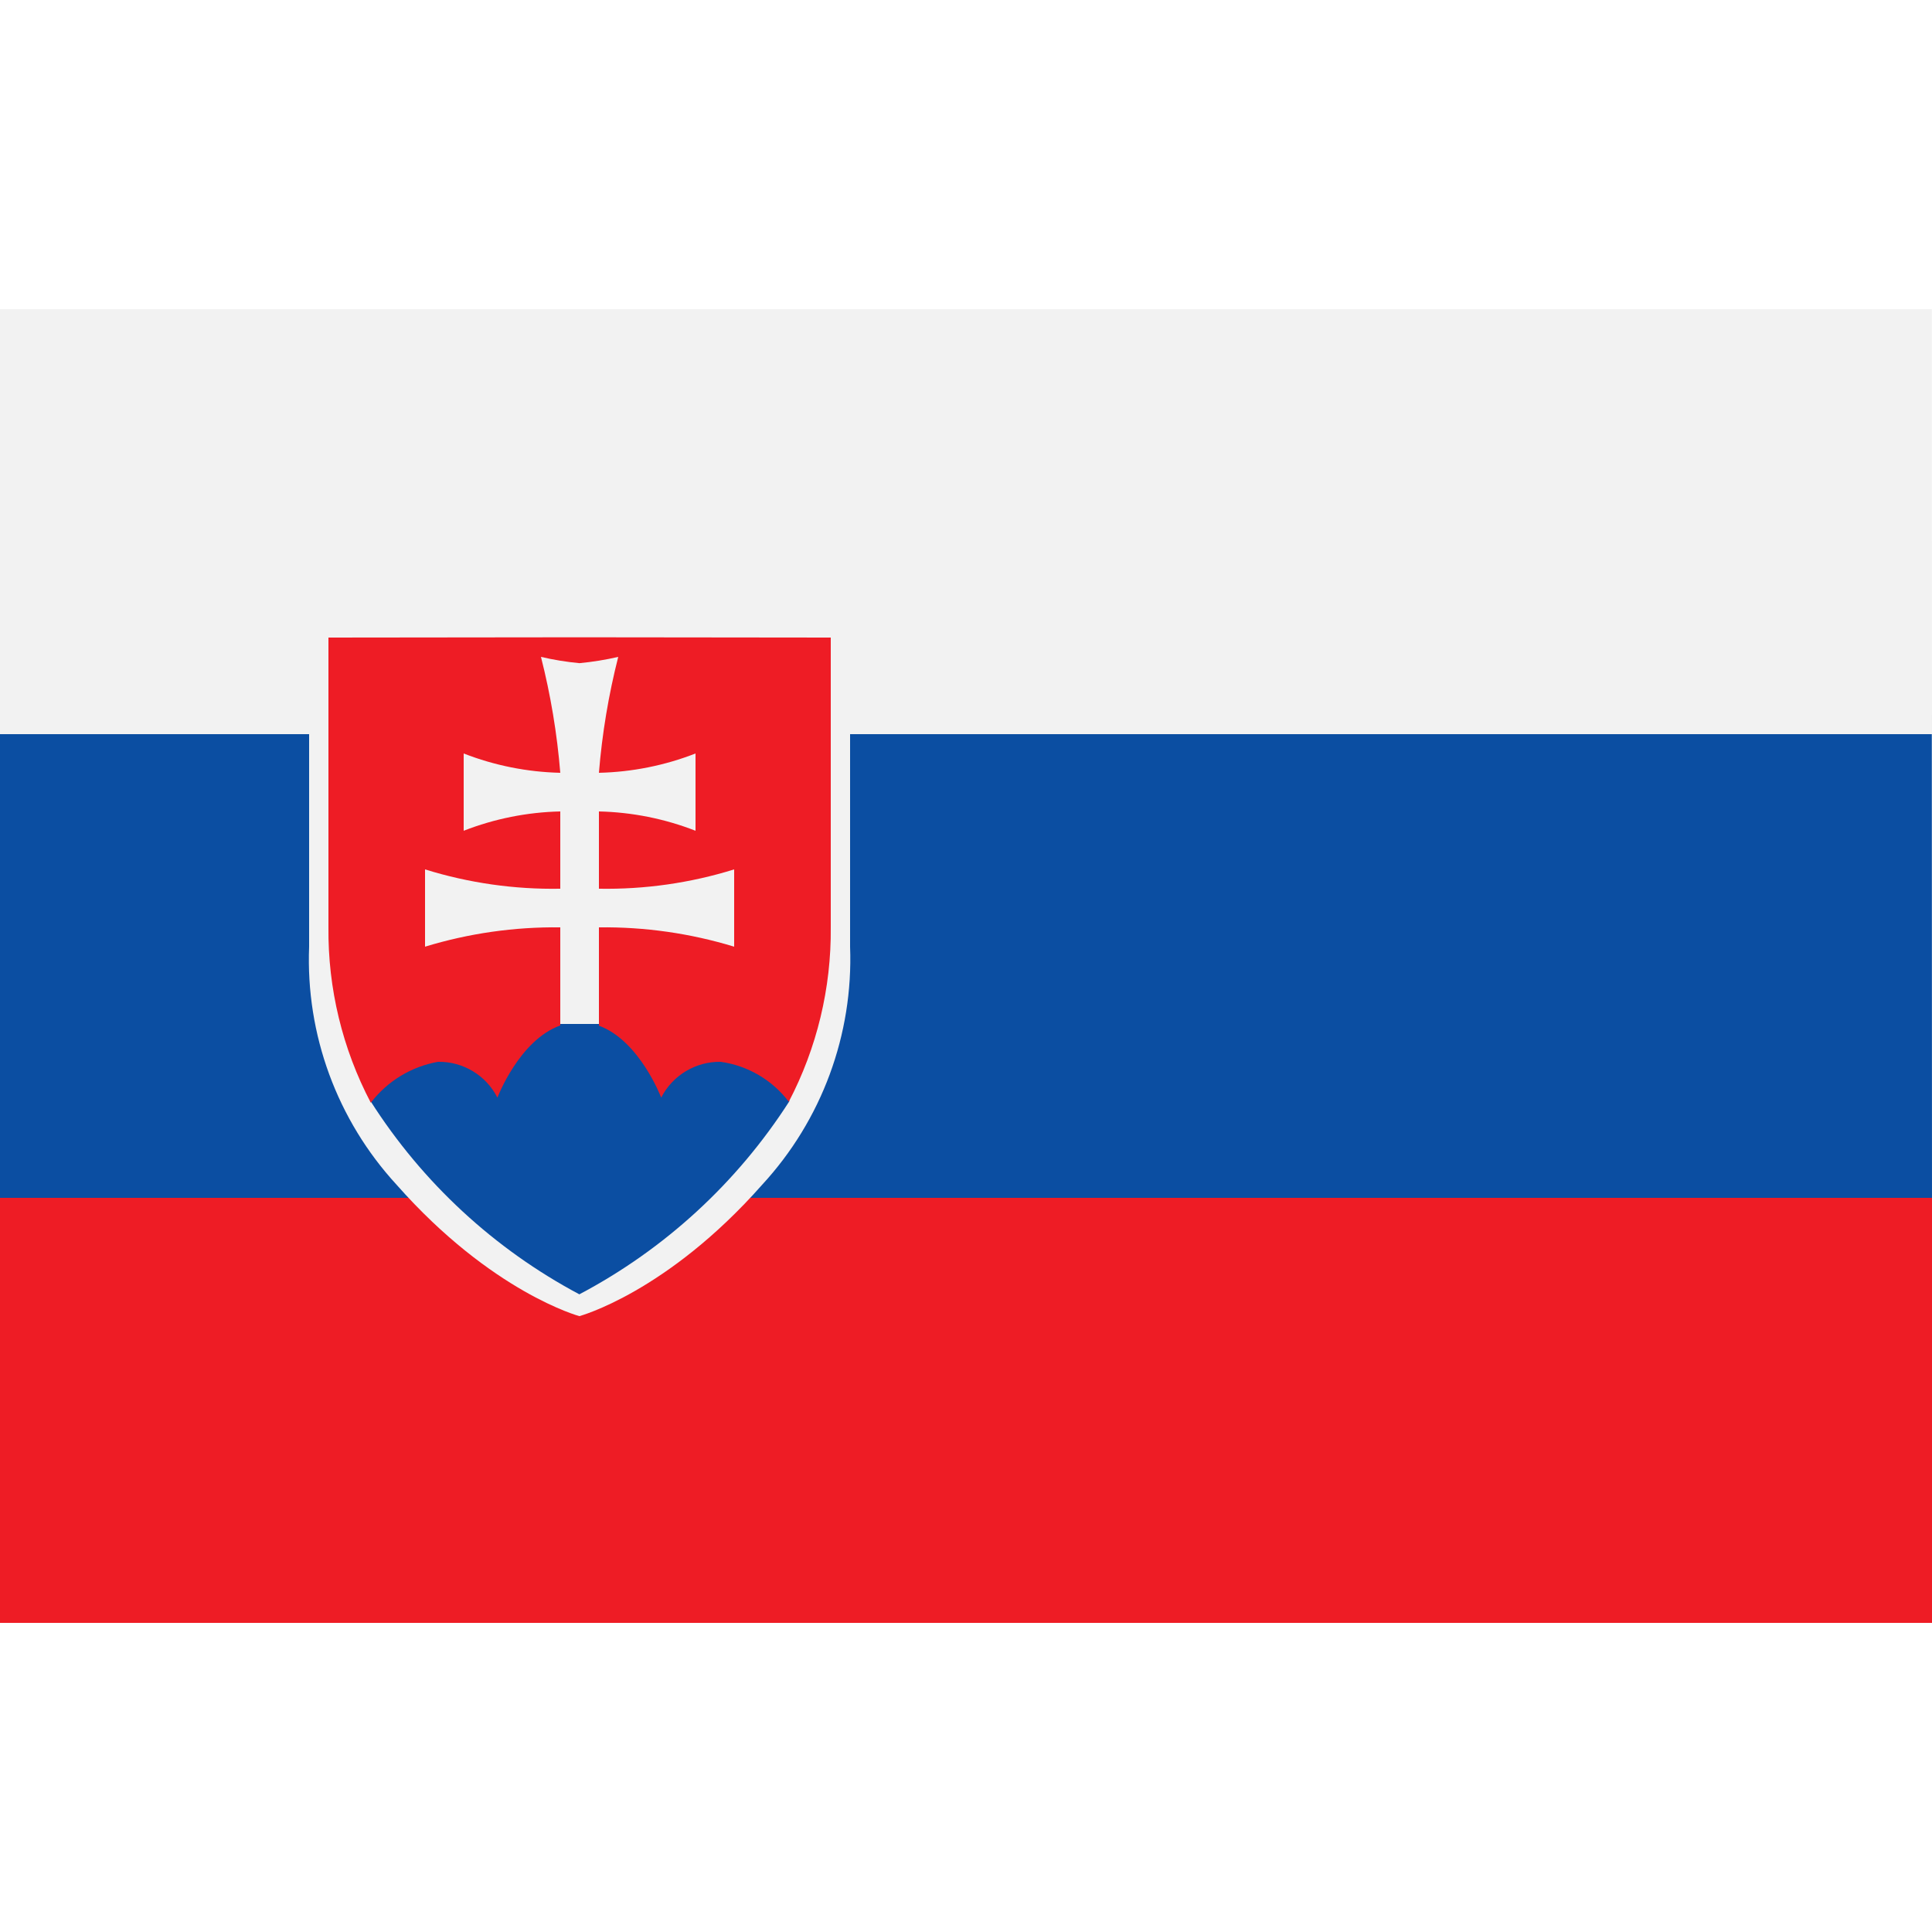
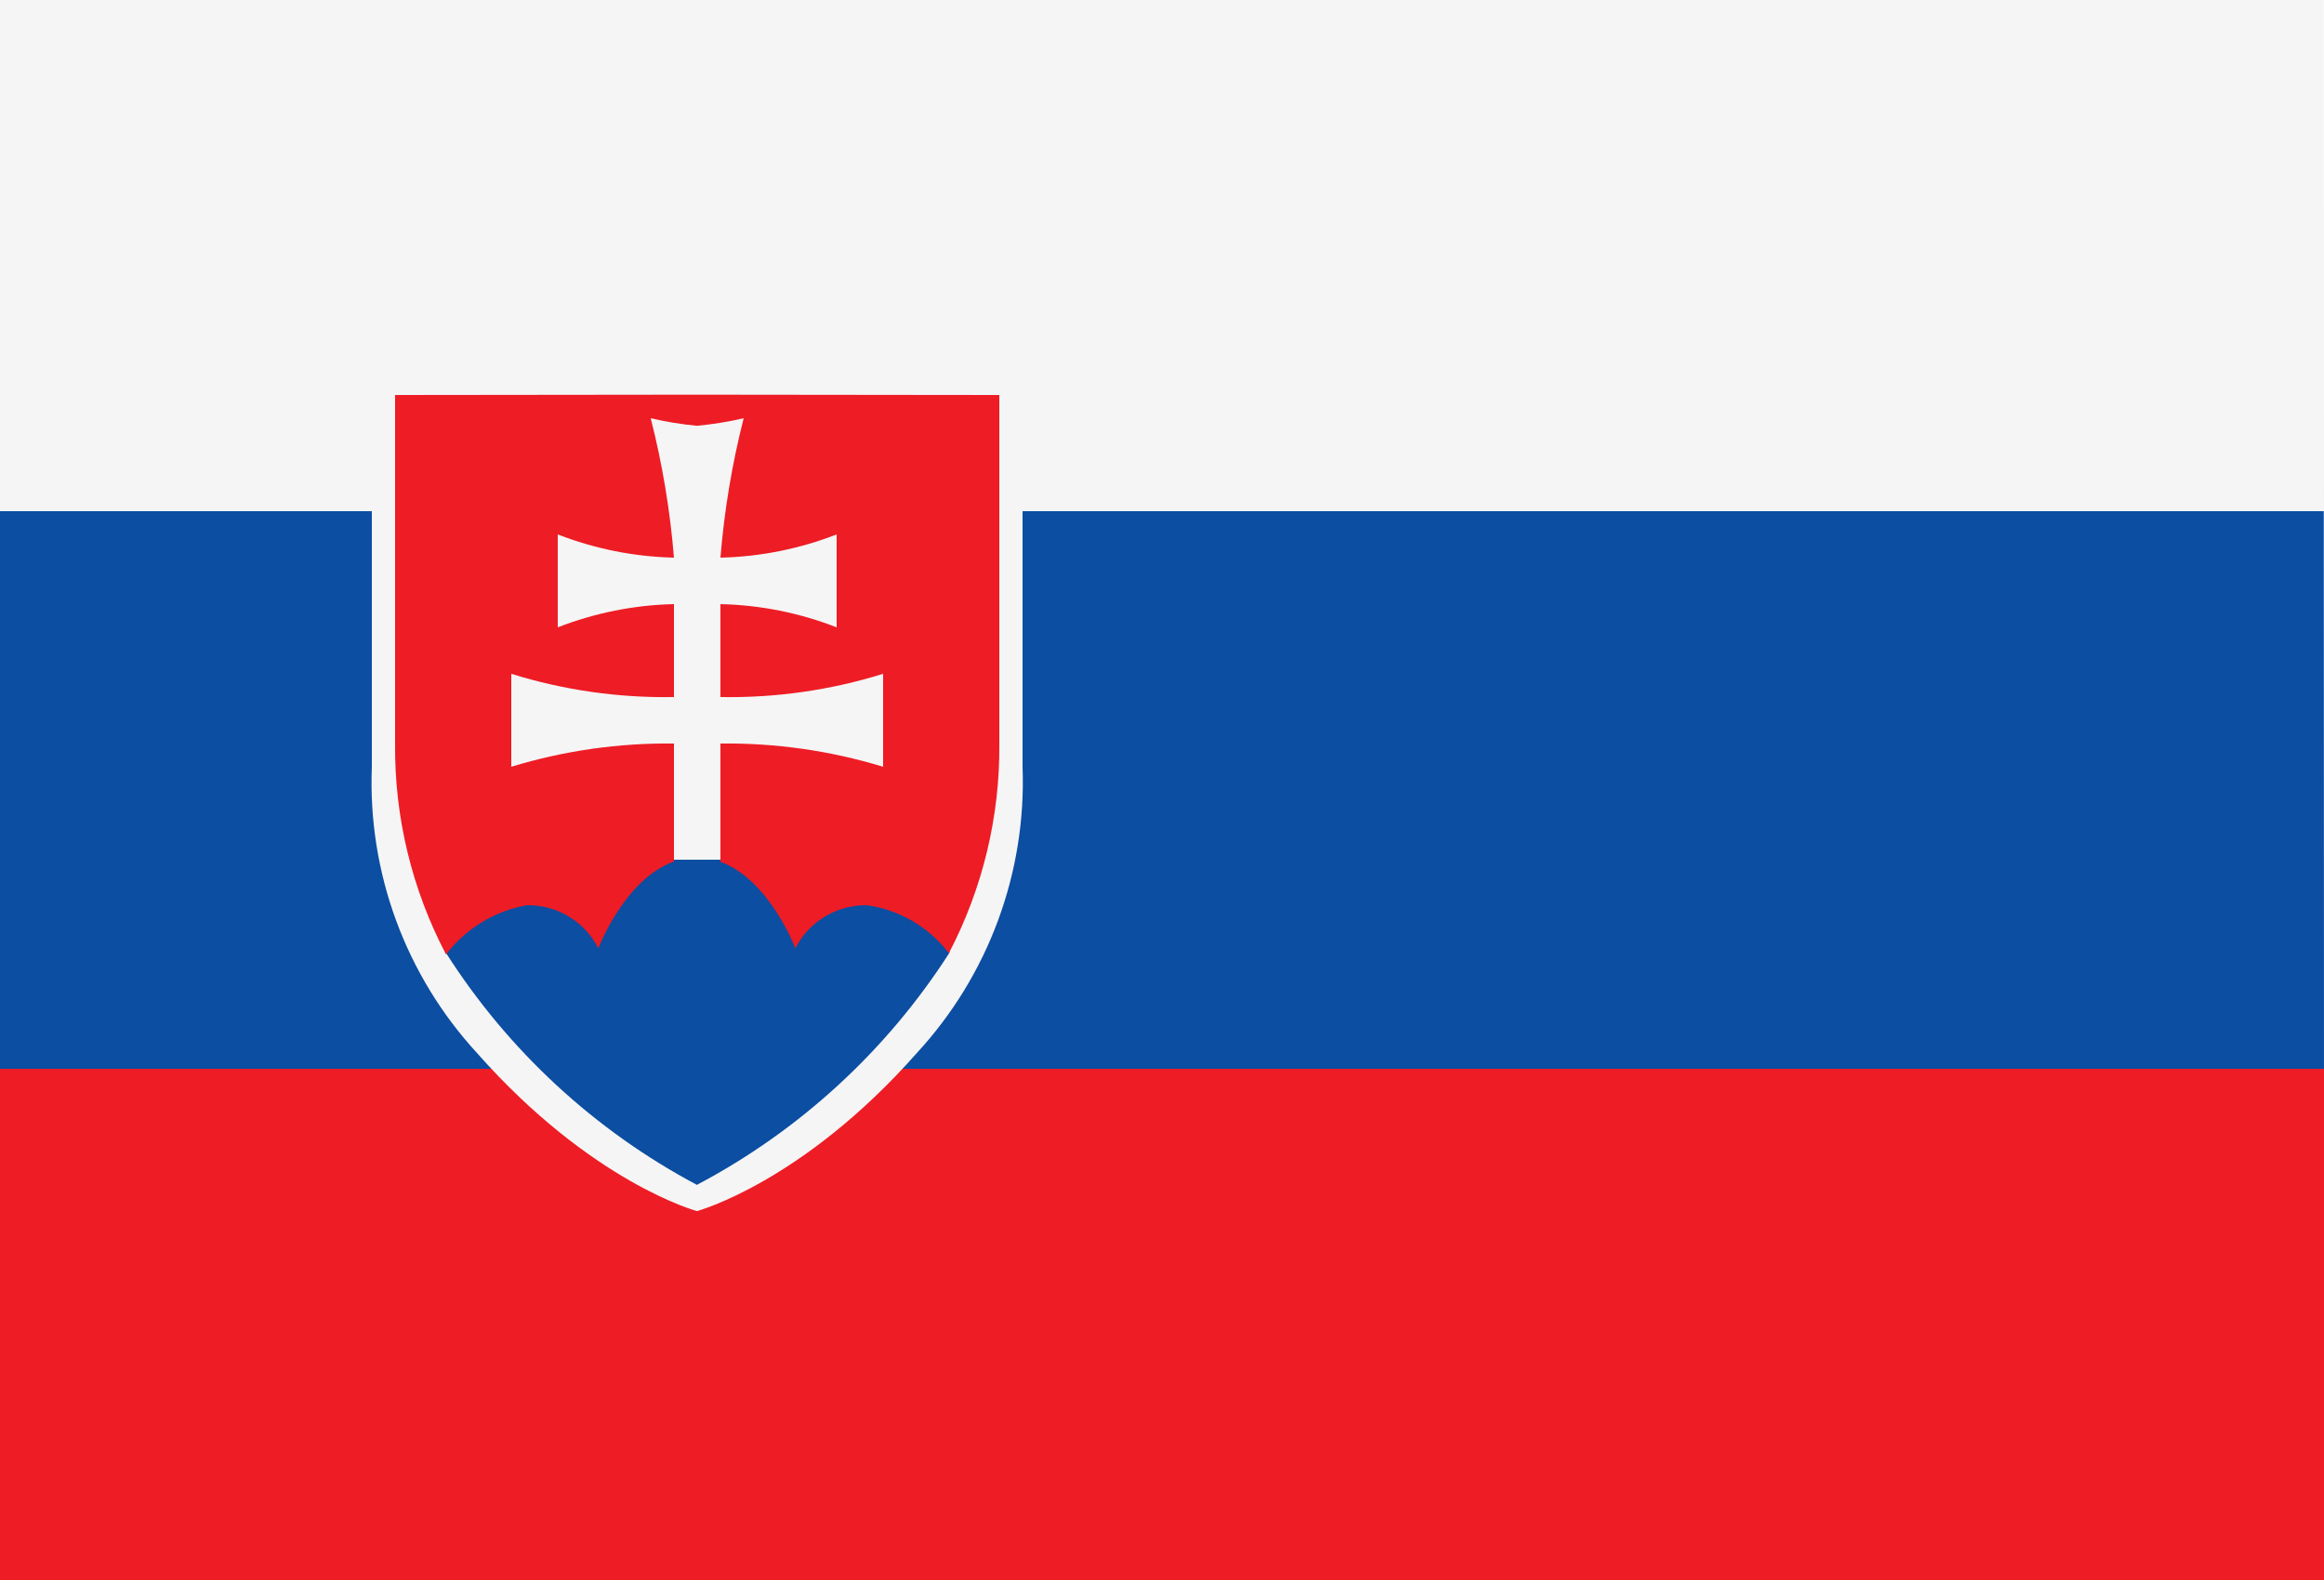
- <svg xmlns="http://www.w3.org/2000/svg" id="country_slovakia" width="100" height="100" viewBox="0 0 100 100">
+ <svg xmlns="http://www.w3.org/2000/svg" id="country_slovakia" width="100" height="68" viewBox="0 0 100 68">
  <defs>
    <style>
      .cls-1 {
        fill: #0b4ea2;
      }

      .cls-1, .cls-3, .cls-4 {
        fill-rule: evenodd;
      }

      .cls-2, .cls-4 {
        fill: #ee1c25;
      }

      .cls-3 {
-         fill: #f2f2f2;
+         fill: #f5f5f5;
      }
    </style>
  </defs>
-   <path class="cls-1" d="M0,37H99.99L100,63H0V37Z" />
-   <rect class="cls-2" y="62" width="100" height="22" />
-   <path class="cls-3" d="M44,38V49a17.22,17.22,0,0,1-4.552,12.323c-4.932,5.585-9.46,6.8-9.46,6.8s-4.528-1.217-9.46-6.8A17.2,17.2,0,0,1,16,49V38H0V16H99.99L100,38H44Z" />
-   <path class="cls-1" d="M20,53a13.611,13.611,0,0,0-.813,4.007,28.866,28.866,0,0,0,10.8,9.987,29,29,0,0,0,10.866-9.987A12.561,12.561,0,0,0,40,53H20Z" />
-   <path class="cls-4" d="M40.828,57.026A5.361,5.361,0,0,0,37.3,54.959a3.4,3.4,0,0,0-3.077,1.853S33.107,53.86,31,53.089V48a23.019,23.019,0,0,1,7,1V45a22.266,22.266,0,0,1-7,1V42a14.667,14.667,0,0,1,5,1V39a14.69,14.69,0,0,1-5,1,36.274,36.274,0,0,1,1-6,15.257,15.257,0,0,1-2.011.325A14.793,14.793,0,0,1,28,34a36.243,36.243,0,0,1,1,6,14.7,14.7,0,0,1-5-1v4a14.665,14.665,0,0,1,5-1v4a22.266,22.266,0,0,1-7-1v4a23.019,23.019,0,0,1,7-1v5.078c-2.125.755-3.254,3.734-3.254,3.734a3.387,3.387,0,0,0-3.073-1.853,5.611,5.611,0,0,0-3.48,2.119A19.135,19.135,0,0,1,17,48V33l12.988-.014L43,33V48A19.1,19.1,0,0,1,40.828,57.026Z" />
+   <path class="cls-1" d="M0,21H99.99L100,47H0V21Z" />
+   <rect class="cls-2" y="46" width="100" height="22" />
+   <path class="cls-3" d="M44,22V33a17.22,17.22,0,0,1-4.552,12.323c-4.932,5.585-9.46,6.8-9.46,6.8s-4.528-1.217-9.46-6.8A17.2,17.2,0,0,1,16,33V22H0V0H99.99L100,22H44Z" />
+   <path class="cls-1" d="M20,37a13.611,13.611,0,0,0-.813,4.007,28.866,28.866,0,0,0,10.8,9.987,29,29,0,0,0,10.866-9.987A12.56,12.56,0,0,0,40,37H20Z" />
+   <path class="cls-4" d="M40.828,41.026A5.361,5.361,0,0,0,37.3,38.959a3.4,3.4,0,0,0-3.077,1.853S33.107,37.86,31,37.089V32a23.019,23.019,0,0,1,7,1V29a22.266,22.266,0,0,1-7,1V26a14.667,14.667,0,0,1,5,1V23a14.69,14.69,0,0,1-5,1,36.274,36.274,0,0,1,1-6,15.257,15.257,0,0,1-2.011.325A14.793,14.793,0,0,1,28,18a36.254,36.254,0,0,1,1,6,14.7,14.7,0,0,1-5-1v4a14.665,14.665,0,0,1,5-1v4a22.266,22.266,0,0,1-7-1v4a23.019,23.019,0,0,1,7-1v5.078c-2.125.755-3.254,3.734-3.254,3.734a3.387,3.387,0,0,0-3.073-1.853,5.611,5.611,0,0,0-3.48,2.119A19.135,19.135,0,0,1,17,32V17l12.988-.014L43,17V32A19.1,19.1,0,0,1,40.828,41.026Z" />
</svg>
